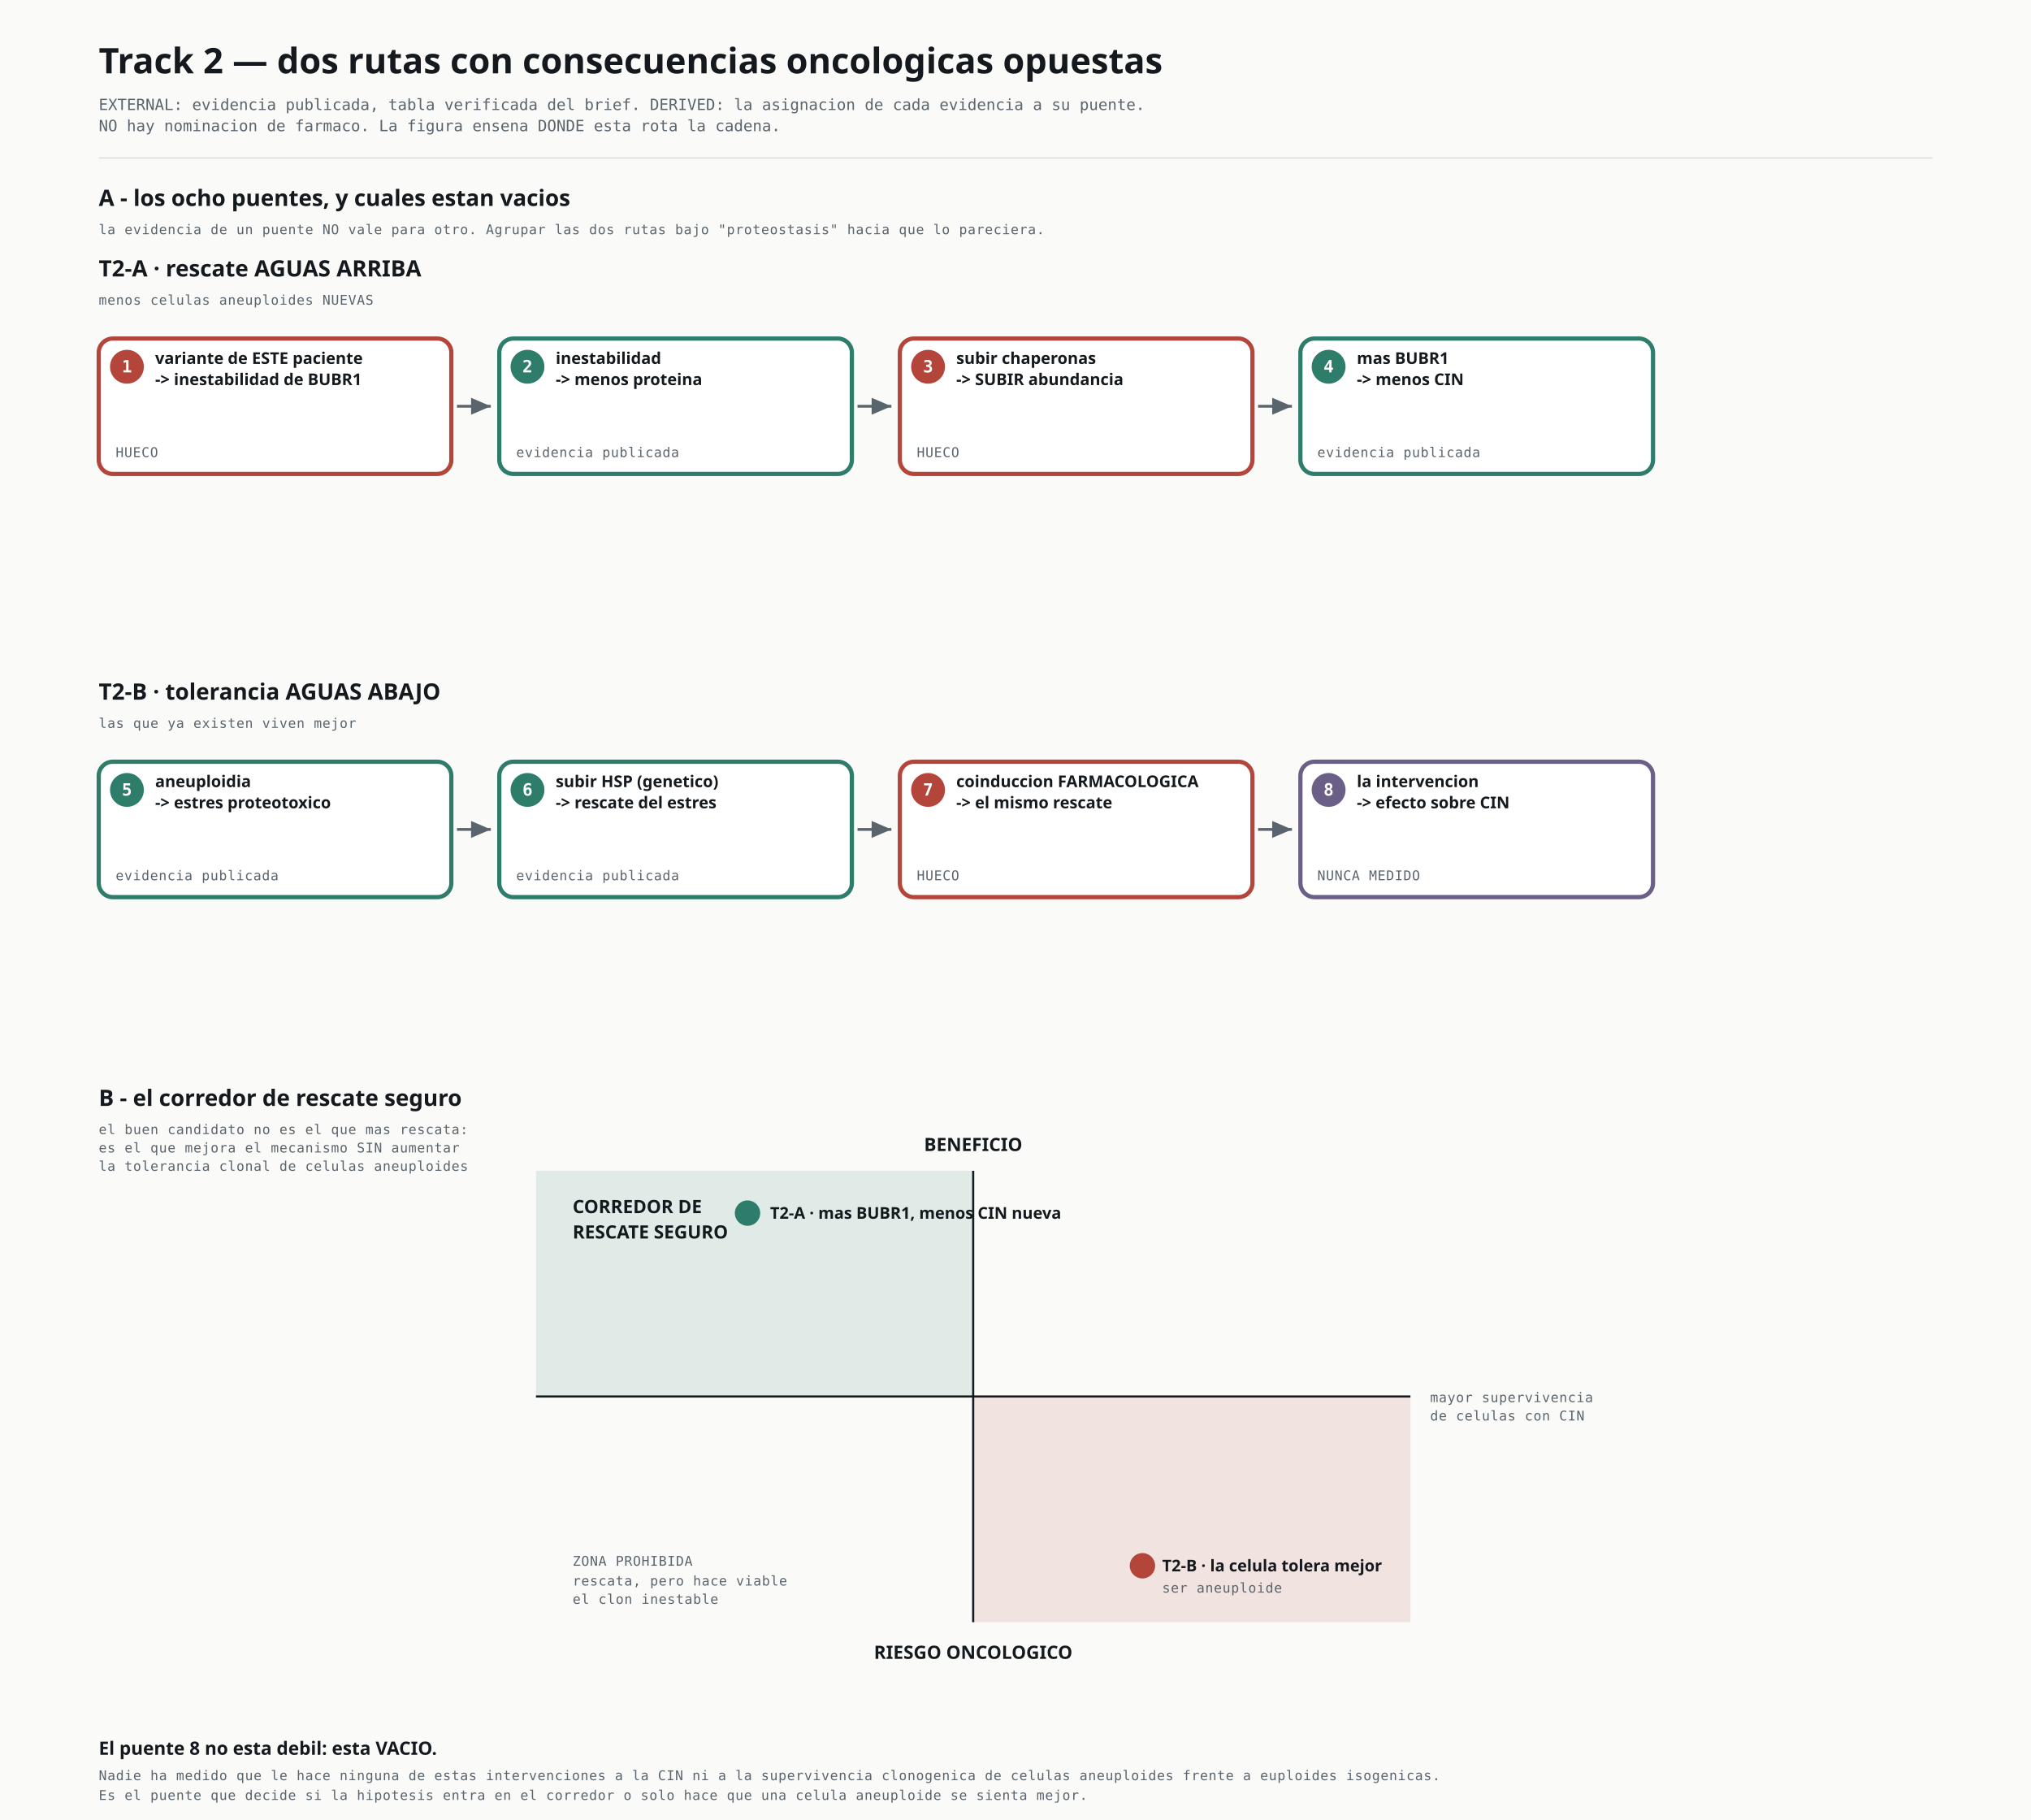
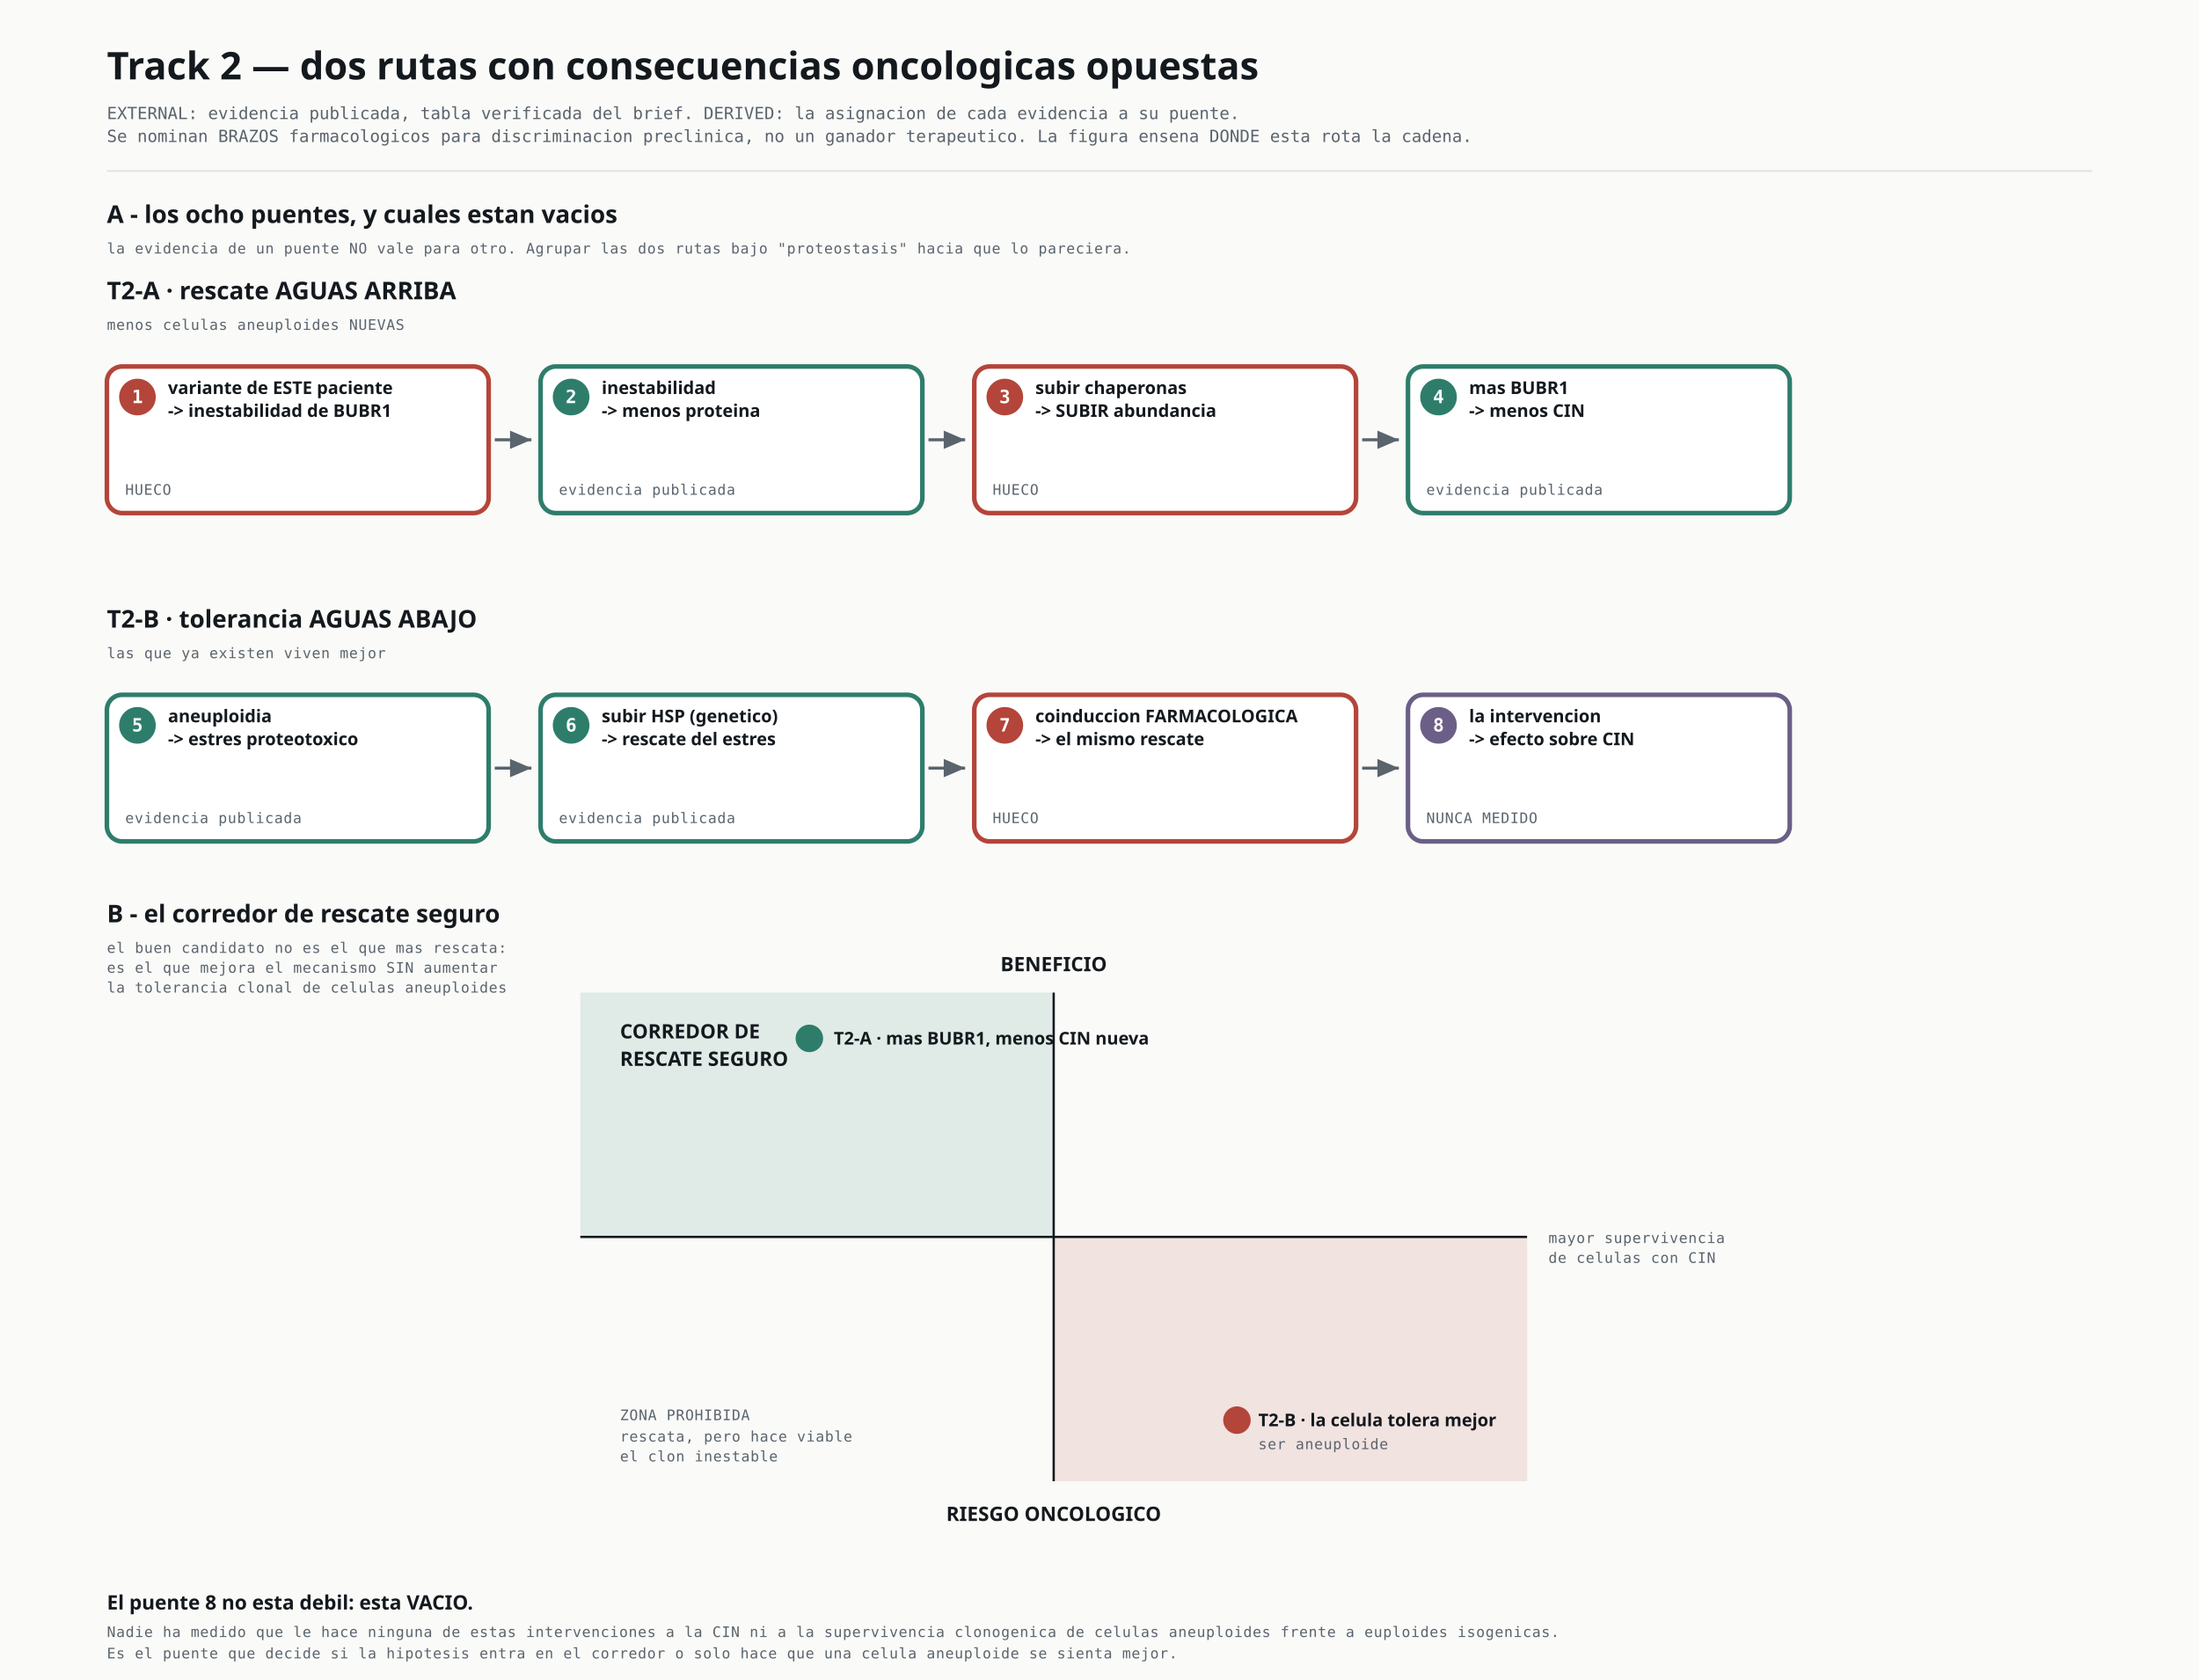
- <svg xmlns="http://www.w3.org/2000/svg" viewBox="0 0 1440 1290" role="img" aria-label="Track 2: rutas, puentes y corredor">
-   <rect x="0" y="0" width="1440" height="1290" fill="#FFF" />
+ <svg xmlns="http://www.w3.org/2000/svg" viewBox="0 0 1440 1100" role="img" aria-label="Track 2: rutas, puentes y corredor">
+   <rect x="0" y="0" width="1440" height="1100" fill="#FFF" />
  <defs>
    <marker id="ar" markerWidth="8" markerHeight="8" refX="7" refY="3" orient="auto">
      <path d="M0,0 L7,3 L0,6 Z" fill="#5A646D" />
    </marker>
  </defs>
  <style>
.ttl{font-family:"IBM Plex Sans",sans-serif;font-weight:700;font-size:25px;fill:#14191E}
.sub{font-family:"IBM Plex Mono",monospace;font-size:11px;fill:#5A646D}
.big{font-family:"IBM Plex Sans",sans-serif;font-weight:700;font-size:16px;fill:#14191E}
.lbl{font-family:"IBM Plex Sans",sans-serif;font-weight:700;font-size:13px;fill:#14191E}
.lbl-s{font-family:"IBM Plex Sans",sans-serif;font-weight:600;font-size:11.5px;fill:#14191E}
.num{font-family:"IBM Plex Mono",monospace;font-weight:700;font-size:12px;fill:#FFF}
.mono{font-family:"IBM Plex Mono",monospace;font-size:9.5px;letter-spacing:.04em;fill:#5A646D}
</style>
-   <rect width="1440" height="1290" fill="#FAFAF8" />
+   <rect width="1440" height="1100" fill="#FAFAF8" />
  <text x="70" y="52" class="ttl">Track 2 — dos rutas con consecuencias oncologicas opuestas</text>
  <text x="70" y="78" class="sub">EXTERNAL: evidencia publicada, tabla verificada del brief. DERIVED: la asignacion de cada evidencia a su puente.</text>
-   <text x="70" y="93" class="sub">NO hay nominacion de farmaco. La figura ensena DONDE esta rota la cadena.</text>
+   <text x="70" y="93" class="sub">Se nominan BRAZOS farmacologicos para discriminacion preclinica, no un ganador terapeutico. La figura ensena DONDE esta rota la cadena.</text>
  <line x1="70" y1="112" x2="1370" y2="112" stroke="#DCE0E3" />
  <text x="70" y="146" class="big">A - los ocho puentes, y cuales estan vacios</text>
  <text x="70" y="166" class="mono">la evidencia de un puente NO vale para otro. Agrupar las dos rutas bajo "proteostasis" hacia que lo pareciera.</text>
  <text x="70" y="196" class="big">T2-A · rescate AGUAS ARRIBA</text>
  <text x="70" y="216" class="mono">menos celulas aneuploides NUEVAS</text>
  <rect x="70" y="240" width="250" height="96" rx="10" fill="#FFF" stroke="#B4453A" stroke-width="3" />
  <circle cx="90" cy="260" r="12" fill="#B4453A" />
  <text x="90" y="264" class="num" text-anchor="middle">1</text>
  <text x="110" y="258" class="lbl-s">variante de ESTE paciente</text>
  <text x="110" y="273" class="lbl-s">-&gt; inestabilidad de BUBR1</text>
  <text x="82" y="324" class="mono" fill="#B4453A">HUECO</text>
  <path d="M324,288.0 L348,288.0" stroke="#5A646D" stroke-width="2" marker-end="url(#ar)" />
  <rect x="354" y="240" width="250" height="96" rx="10" fill="#FFF" stroke="#2E7D6B" stroke-width="3" />
  <circle cx="374" cy="260" r="12" fill="#2E7D6B" />
  <text x="374" y="264" class="num" text-anchor="middle">2</text>
  <text x="394" y="258" class="lbl-s">inestabilidad</text>
  <text x="394" y="273" class="lbl-s">-&gt; menos proteina</text>
  <text x="366" y="324" class="mono" fill="#2E7D6B">evidencia publicada</text>
  <path d="M608,288.0 L632,288.0" stroke="#5A646D" stroke-width="2" marker-end="url(#ar)" />
  <rect x="638" y="240" width="250" height="96" rx="10" fill="#FFF" stroke="#B4453A" stroke-width="3" />
  <circle cx="658" cy="260" r="12" fill="#B4453A" />
  <text x="658" y="264" class="num" text-anchor="middle">3</text>
  <text x="678" y="258" class="lbl-s">subir chaperonas</text>
  <text x="678" y="273" class="lbl-s">-&gt; SUBIR abundancia</text>
  <text x="650" y="324" class="mono" fill="#B4453A">HUECO</text>
  <path d="M892,288.0 L916,288.0" stroke="#5A646D" stroke-width="2" marker-end="url(#ar)" />
  <rect x="922" y="240" width="250" height="96" rx="10" fill="#FFF" stroke="#2E7D6B" stroke-width="3" />
  <circle cx="942" cy="260" r="12" fill="#2E7D6B" />
  <text x="942" y="264" class="num" text-anchor="middle">4</text>
  <text x="962" y="258" class="lbl-s">mas BUBR1</text>
  <text x="962" y="273" class="lbl-s">-&gt; menos CIN</text>
  <text x="934" y="324" class="mono" fill="#2E7D6B">evidencia publicada</text>
-   <text x="70" y="496" class="big">T2-B · tolerancia AGUAS ABAJO</text>
-   <text x="70" y="516" class="mono">las que ya existen viven mejor</text>
-   <rect x="70" y="540" width="250" height="96" rx="10" fill="#FFF" stroke="#2E7D6B" stroke-width="3" />
-   <circle cx="90" cy="560" r="12" fill="#2E7D6B" />
-   <text x="90" y="564" class="num" text-anchor="middle">5</text>
-   <text x="110" y="558" class="lbl-s">aneuploidia</text>
-   <text x="110" y="573" class="lbl-s">-&gt; estres proteotoxico</text>
-   <text x="82" y="624" class="mono" fill="#2E7D6B">evidencia publicada</text>
-   <path d="M324,588.0 L348,588.0" stroke="#5A646D" stroke-width="2" marker-end="url(#ar)" />
-   <rect x="354" y="540" width="250" height="96" rx="10" fill="#FFF" stroke="#2E7D6B" stroke-width="3" />
-   <circle cx="374" cy="560" r="12" fill="#2E7D6B" />
-   <text x="374" y="564" class="num" text-anchor="middle">6</text>
-   <text x="394" y="558" class="lbl-s">subir HSP (genetico)</text>
-   <text x="394" y="573" class="lbl-s">-&gt; rescate del estres</text>
-   <text x="366" y="624" class="mono" fill="#2E7D6B">evidencia publicada</text>
-   <path d="M608,588.0 L632,588.0" stroke="#5A646D" stroke-width="2" marker-end="url(#ar)" />
-   <rect x="638" y="540" width="250" height="96" rx="10" fill="#FFF" stroke="#B4453A" stroke-width="3" />
-   <circle cx="658" cy="560" r="12" fill="#B4453A" />
-   <text x="658" y="564" class="num" text-anchor="middle">7</text>
-   <text x="678" y="558" class="lbl-s">coinduccion FARMACOLOGICA</text>
-   <text x="678" y="573" class="lbl-s">-&gt; el mismo rescate</text>
-   <text x="650" y="624" class="mono" fill="#B4453A">HUECO</text>
-   <path d="M892,588.0 L916,588.0" stroke="#5A646D" stroke-width="2" marker-end="url(#ar)" />
-   <rect x="922" y="540" width="250" height="96" rx="10" fill="#FFF" stroke="#6B5F87" stroke-width="3" />
-   <circle cx="942" cy="560" r="12" fill="#6B5F87" />
-   <text x="942" y="564" class="num" text-anchor="middle">8</text>
-   <text x="962" y="558" class="lbl-s">la intervencion</text>
-   <text x="962" y="573" class="lbl-s">-&gt; efecto sobre CIN</text>
-   <text x="934" y="624" class="mono" fill="#6B5F87">NUNCA MEDIDO</text>
-   <text x="70" y="784" class="big">B - el corredor de rescate seguro</text>
-   <text x="70" y="804" class="mono">el buen candidato no es el que mas rescata:</text>
-   <text x="70" y="817" class="mono">es el que mejora el mecanismo SIN aumentar</text>
-   <text x="70" y="830" class="mono">la tolerancia clonal de celulas aneuploides</text>
-   <rect x="380" y="830" width="310.0" height="160" fill="#2E7D6B" opacity="0.13" />
-   <rect x="690.0" y="990" width="310.0" height="160" fill="#B4453A" opacity="0.13" />
-   <line x1="380" y1="990" x2="1000" y2="990" stroke="#14191E" stroke-width="1.5" />
-   <line x1="690.0" y1="830" x2="690.0" y2="1150" stroke="#14191E" stroke-width="1.5" />
-   <text x="690.0" y="816" class="lbl" text-anchor="middle">BENEFICIO</text>
-   <text x="690.0" y="1176" class="lbl" text-anchor="middle" fill="#B4453A">RIESGO ONCOLOGICO</text>
-   <text x="1014" y="994" class="mono">mayor supervivencia</text>
-   <text x="1014" y="1007" class="mono">de celulas con CIN</text>
-   <text x="406" y="860" class="lbl" fill="#2E7D6B">CORREDOR DE</text>
-   <text x="406" y="878" class="lbl" fill="#2E7D6B">RESCATE SEGURO</text>
-   <circle cx="530" cy="860" r="9" fill="#2E7D6B" />
-   <text x="546" y="864" class="lbl-s">T2-A · mas BUBR1, menos CIN nueva</text>
-   <circle cx="810" cy="1110" r="9" fill="#B4453A" />
-   <text x="824" y="1114" class="lbl-s">T2-B · la celula tolera mejor</text>
-   <text x="824" y="1129" class="mono">ser aneuploide</text>
-   <text x="406" y="1110" class="mono" fill="#B4453A">ZONA PROHIBIDA</text>
-   <text x="406" y="1124" class="mono">rescata, pero hace viable</text>
-   <text x="406" y="1137" class="mono">el clon inestable</text>
-   <text x="70" y="1244" class="lbl" fill="#6B5F87">El puente 8 no esta debil: esta VACIO.</text>
-   <text x="70" y="1262" class="mono">Nadie ha medido que le hace ninguna de estas intervenciones a la CIN ni a la supervivencia clonogenica de celulas aneuploides frente a euploides isogenicas.</text>
-   <text x="70" y="1276" class="mono">Es el puente que decide si la hipotesis entra en el corredor o solo hace que una celula aneuploide se sienta mejor.</text>
+   <text x="70" y="411" class="big">T2-B · tolerancia AGUAS ABAJO</text>
+   <text x="70" y="431" class="mono">las que ya existen viven mejor</text>
+   <rect x="70" y="455" width="250" height="96" rx="10" fill="#FFF" stroke="#2E7D6B" stroke-width="3" />
+   <circle cx="90" cy="475" r="12" fill="#2E7D6B" />
+   <text x="90" y="479" class="num" text-anchor="middle">5</text>
+   <text x="110" y="473" class="lbl-s">aneuploidia</text>
+   <text x="110" y="488" class="lbl-s">-&gt; estres proteotoxico</text>
+   <text x="82" y="539" class="mono" fill="#2E7D6B">evidencia publicada</text>
+   <path d="M324,503.0 L348,503.0" stroke="#5A646D" stroke-width="2" marker-end="url(#ar)" />
+   <rect x="354" y="455" width="250" height="96" rx="10" fill="#FFF" stroke="#2E7D6B" stroke-width="3" />
+   <circle cx="374" cy="475" r="12" fill="#2E7D6B" />
+   <text x="374" y="479" class="num" text-anchor="middle">6</text>
+   <text x="394" y="473" class="lbl-s">subir HSP (genetico)</text>
+   <text x="394" y="488" class="lbl-s">-&gt; rescate del estres</text>
+   <text x="366" y="539" class="mono" fill="#2E7D6B">evidencia publicada</text>
+   <path d="M608,503.0 L632,503.0" stroke="#5A646D" stroke-width="2" marker-end="url(#ar)" />
+   <rect x="638" y="455" width="250" height="96" rx="10" fill="#FFF" stroke="#B4453A" stroke-width="3" />
+   <circle cx="658" cy="475" r="12" fill="#B4453A" />
+   <text x="658" y="479" class="num" text-anchor="middle">7</text>
+   <text x="678" y="473" class="lbl-s">coinduccion FARMACOLOGICA</text>
+   <text x="678" y="488" class="lbl-s">-&gt; el mismo rescate</text>
+   <text x="650" y="539" class="mono" fill="#B4453A">HUECO</text>
+   <path d="M892,503.0 L916,503.0" stroke="#5A646D" stroke-width="2" marker-end="url(#ar)" />
+   <rect x="922" y="455" width="250" height="96" rx="10" fill="#FFF" stroke="#6B5F87" stroke-width="3" />
+   <circle cx="942" cy="475" r="12" fill="#6B5F87" />
+   <text x="942" y="479" class="num" text-anchor="middle">8</text>
+   <text x="962" y="473" class="lbl-s">la intervencion</text>
+   <text x="962" y="488" class="lbl-s">-&gt; efecto sobre CIN</text>
+   <text x="934" y="539" class="mono" fill="#6B5F87">NUNCA MEDIDO</text>
+   <text x="70" y="604" class="big">B - el corredor de rescate seguro</text>
+   <text x="70" y="624" class="mono">el buen candidato no es el que mas rescata:</text>
+   <text x="70" y="637" class="mono">es el que mejora el mecanismo SIN aumentar</text>
+   <text x="70" y="650" class="mono">la tolerancia clonal de celulas aneuploides</text>
+   <rect x="380" y="650" width="310.0" height="160" fill="#2E7D6B" opacity="0.13" />
+   <rect x="690.0" y="810" width="310.0" height="160" fill="#B4453A" opacity="0.13" />
+   <line x1="380" y1="810" x2="1000" y2="810" stroke="#14191E" stroke-width="1.5" />
+   <line x1="690.0" y1="650" x2="690.0" y2="970" stroke="#14191E" stroke-width="1.5" />
+   <text x="690.0" y="636" class="lbl" text-anchor="middle">BENEFICIO</text>
+   <text x="690.0" y="996" class="lbl" text-anchor="middle" fill="#B4453A">RIESGO ONCOLOGICO</text>
+   <text x="1014" y="814" class="mono">mayor supervivencia</text>
+   <text x="1014" y="827" class="mono">de celulas con CIN</text>
+   <text x="406" y="680" class="lbl" fill="#2E7D6B">CORREDOR DE</text>
+   <text x="406" y="698" class="lbl" fill="#2E7D6B">RESCATE SEGURO</text>
+   <circle cx="530" cy="680" r="9" fill="#2E7D6B" />
+   <text x="546" y="684" class="lbl-s">T2-A · mas BUBR1, menos CIN nueva</text>
+   <circle cx="810" cy="930" r="9" fill="#B4453A" />
+   <text x="824" y="934" class="lbl-s">T2-B · la celula tolera mejor</text>
+   <text x="824" y="949" class="mono">ser aneuploide</text>
+   <text x="406" y="930" class="mono" fill="#B4453A">ZONA PROHIBIDA</text>
+   <text x="406" y="944" class="mono">rescata, pero hace viable</text>
+   <text x="406" y="957" class="mono">el clon inestable</text>
+   <text x="70" y="1054" class="lbl" fill="#6B5F87">El puente 8 no esta debil: esta VACIO.</text>
+   <text x="70" y="1072" class="mono">Nadie ha medido que le hace ninguna de estas intervenciones a la CIN ni a la supervivencia clonogenica de celulas aneuploides frente a euploides isogenicas.</text>
+   <text x="70" y="1086" class="mono">Es el puente que decide si la hipotesis entra en el corredor o solo hace que una celula aneuploide se sienta mejor.</text>
</svg>
